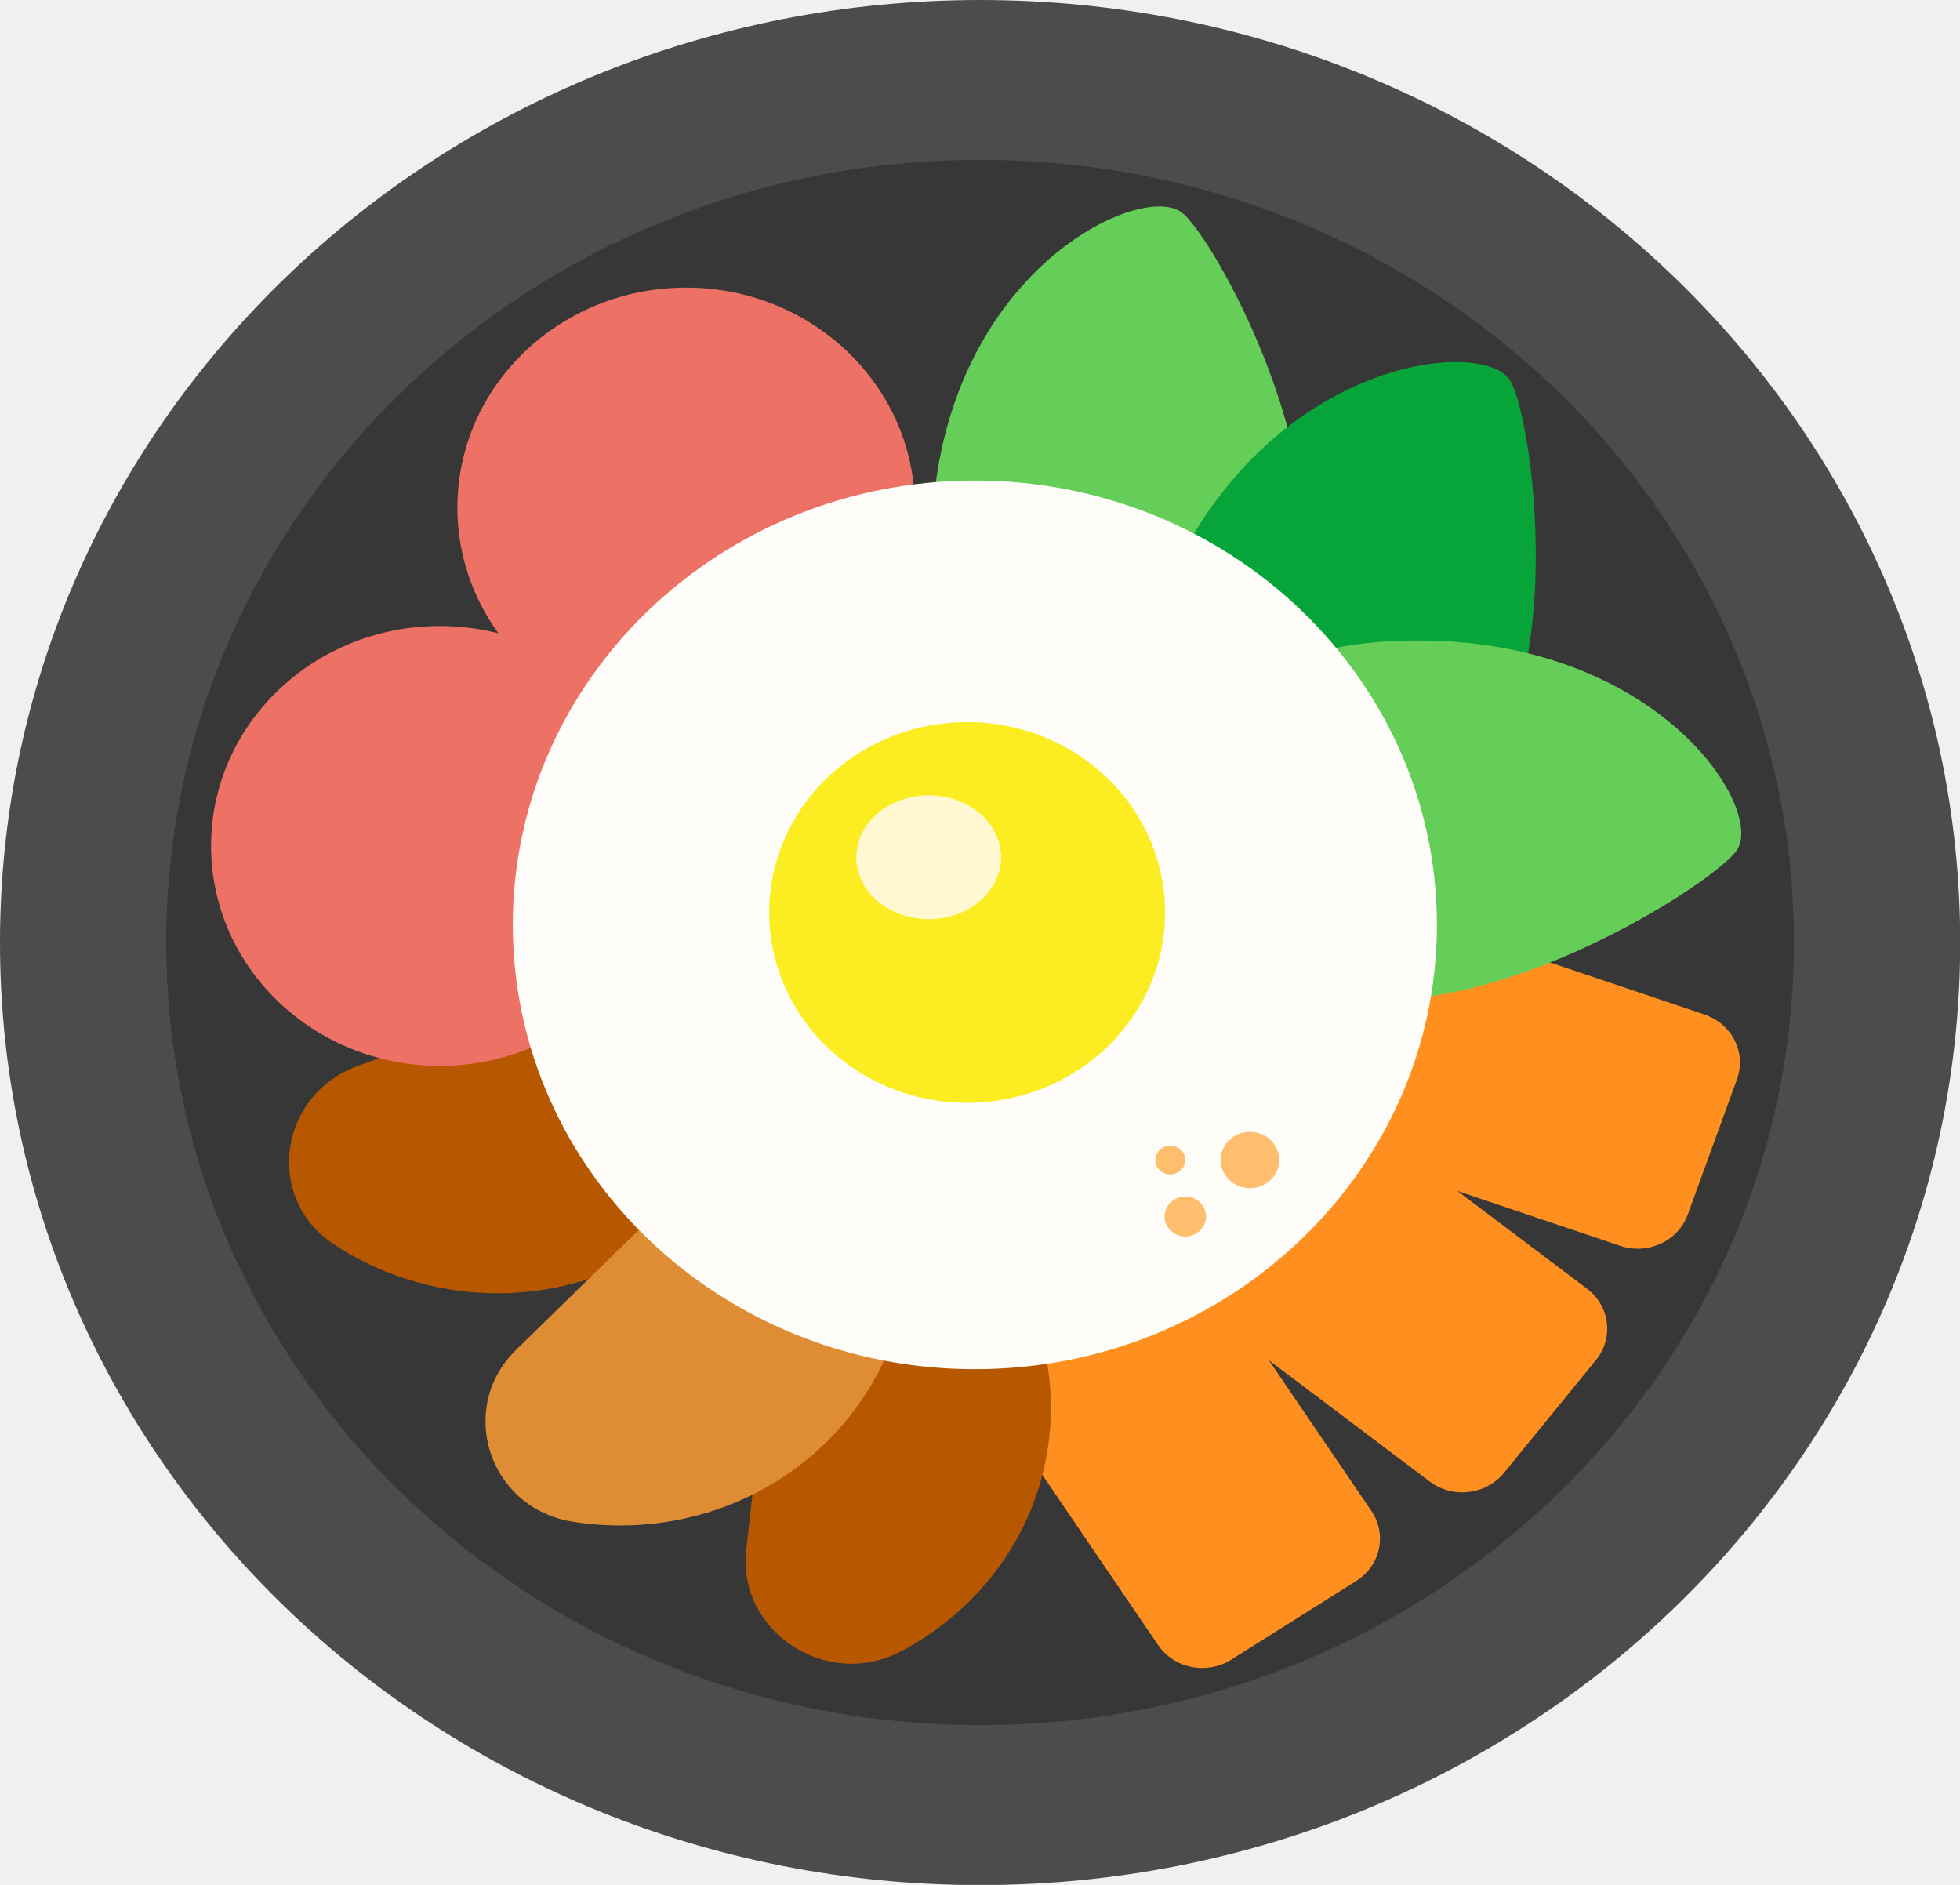
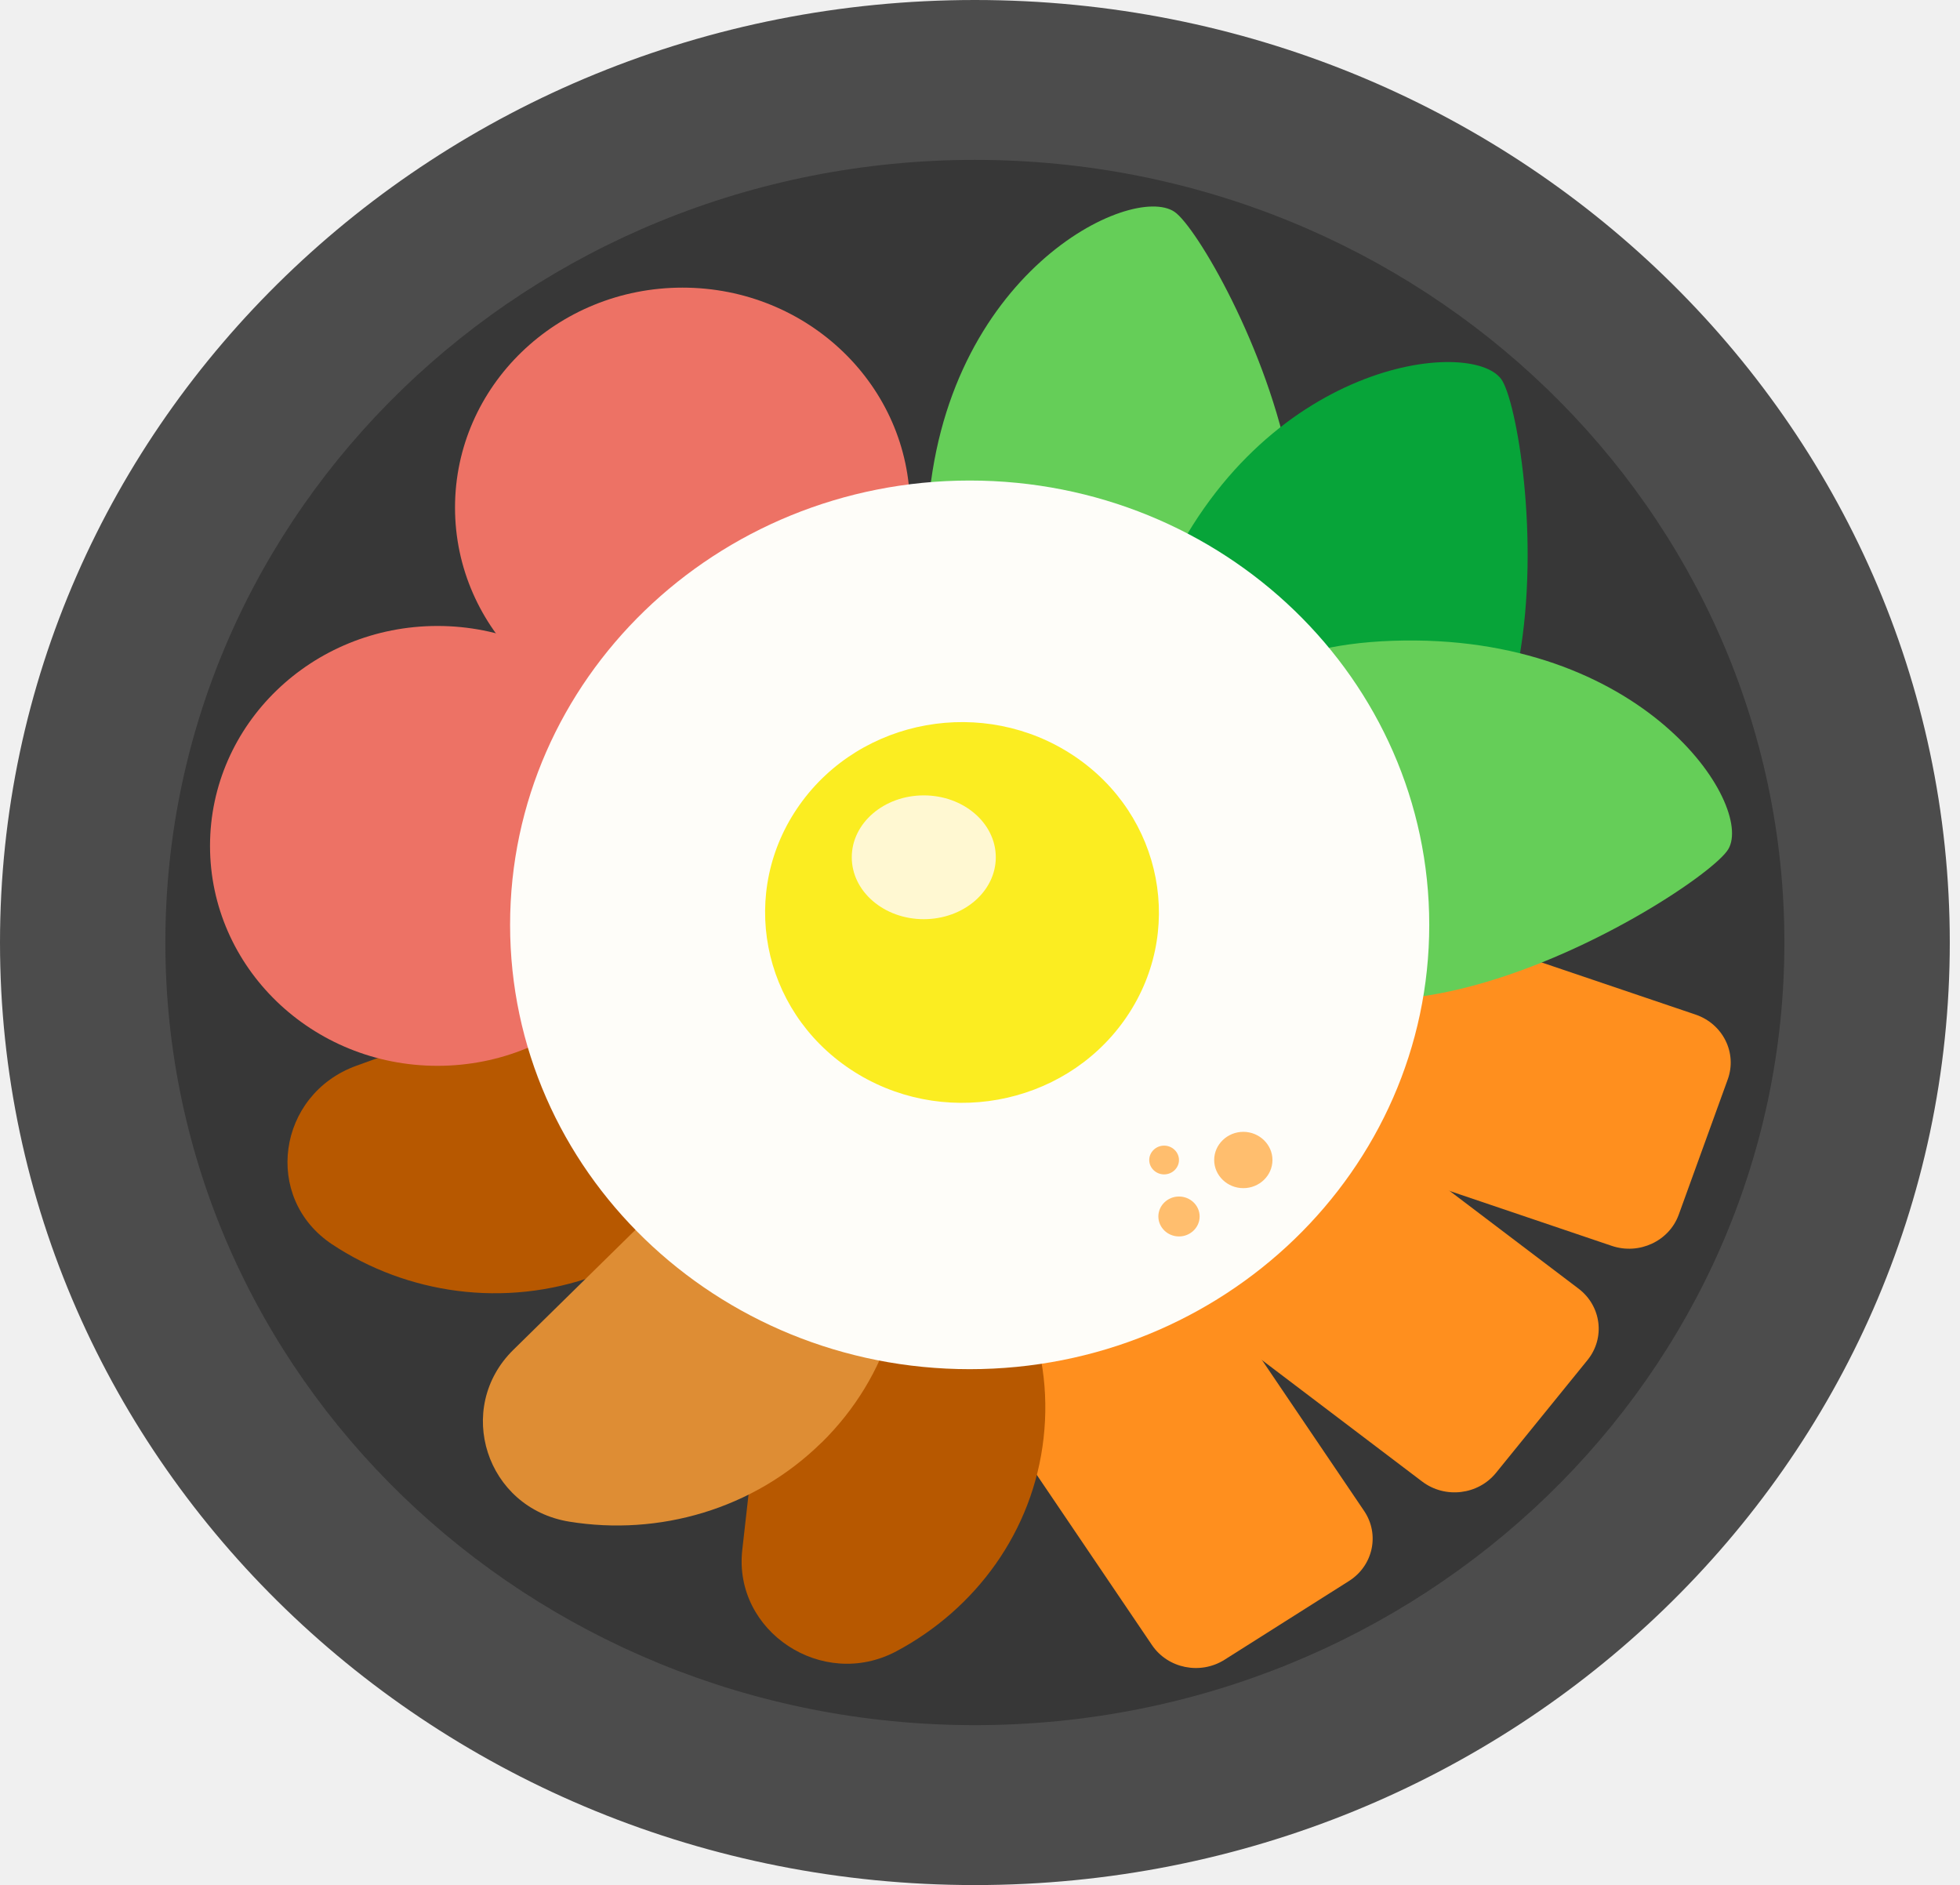
<svg xmlns="http://www.w3.org/2000/svg" width="52" height="50" viewBox="0 0 52 50" fill="none">
-   <g clip-path="url(#clip0_468_1162)">
-     <path d="M26.002 50.005C40.363 50.005 52.005 38.811 52.005 25.002C52.005 11.194 40.363 0 26.002 0C11.642 0 0 11.194 0 25.002C0 38.811 11.642 50.005 26.002 50.005Z" fill="#4C4C4C" />
-     <path d="M26.002 45.763C37.927 45.763 47.594 36.468 47.594 25.002C47.594 13.536 37.927 4.241 26.002 4.241C14.078 4.241 4.411 13.536 4.411 25.002C4.411 36.468 14.078 45.763 26.002 45.763Z" fill="#373737" />
-     <path d="M25.958 27.215L22.64 29.302C21.994 29.709 21.813 30.542 22.236 31.164L30.726 43.639C31.148 44.26 32.015 44.434 32.662 44.028L35.979 41.94C36.625 41.534 36.806 40.7 36.383 40.079L27.894 27.604C27.471 26.983 26.604 26.808 25.958 27.215Z" fill="#FF8F1E" />
-     <path d="M27.939 25.22L25.5 28.212C25.021 28.798 25.128 29.647 25.738 30.107L37.931 39.3C38.541 39.76 39.423 39.657 39.902 39.07L42.341 36.079C42.82 35.492 42.713 34.644 42.103 34.184L29.91 24.991C29.3 24.531 28.418 24.634 27.939 25.22Z" fill="#FF8F1E" />
-     <path d="M28.809 22.816L27.503 26.404C27.246 27.108 27.632 27.878 28.363 28.124L42.987 33.048C43.718 33.295 44.519 32.924 44.776 32.221L46.082 28.633C46.339 27.929 45.953 27.159 45.221 26.912L30.598 21.988C29.866 21.742 29.066 22.112 28.809 22.816Z" fill="#FF8F1E" />
-     <path d="M15.878 33.838C18.308 32.967 20.007 31.032 20.612 28.786C21.178 26.687 19.001 24.856 16.888 25.616L9.508 28.27C7.395 29.03 6.999 31.781 8.858 33.008C10.846 34.319 13.447 34.714 15.878 33.838Z" fill="#B75800" />
-     <path d="M27.835 38.148C28.118 35.669 27.086 33.34 25.271 31.81C23.576 30.38 20.896 31.426 20.652 33.583L19.798 41.115C19.554 43.272 21.931 44.848 23.907 43.804C26.018 42.686 27.556 40.629 27.835 38.148Z" fill="#B75800" />
-     <path d="M21.91 38.271C23.73 36.492 24.422 34.049 23.983 31.769C23.576 29.637 20.798 28.859 19.218 30.407L13.694 35.805C12.109 37.351 12.961 40.008 15.187 40.365C17.563 40.748 20.092 40.046 21.912 38.267L21.91 38.271Z" fill="#DE8D34" />
-     <path d="M29.593 19.224C29.593 19.224 24.333 20.065 24.744 13.651C25.153 7.243 30.175 4.842 31.327 5.619C32.478 6.397 38.992 18.544 29.591 19.221L29.593 19.224Z" fill="#65CE58" />
-     <path d="M33.574 22.274C33.574 22.274 28.332 21.334 31 15.442C33.663 9.555 39.237 8.95 40.042 10.059C40.848 11.168 42.649 24.725 33.574 22.269L33.574 22.274Z" fill="#07A439" />
-     <path d="M31.848 22.177C31.848 22.177 30.471 17.223 37.15 16.998C43.822 16.772 46.792 21.347 46.099 22.524C45.405 23.701 33.459 31.107 31.852 22.174L31.848 22.177Z" fill="#65CE58" />
-     <ellipse cx="18.203" cy="13.464" rx="6.068" ry="5.834" fill="#ED7265" />
-     <ellipse cx="11.668" cy="22.44" rx="6.068" ry="5.834" fill="#ED7265" />
-     <path d="M25.863 36.32C32.633 36.32 38.122 31.043 38.122 24.533C38.122 18.024 32.633 12.747 25.863 12.747C19.094 12.747 13.605 18.024 13.605 24.533C13.605 31.043 19.094 36.32 25.863 36.32Z" fill="#FEFDF9" />
-     <path d="M29.986 27.066C31.63 24.768 31.024 21.624 28.634 20.044C26.244 18.464 22.974 19.046 21.331 21.344C19.688 23.642 20.294 26.786 22.683 28.366C25.073 29.946 28.343 29.364 29.986 27.066Z" fill="#FBED21" />
-     <path d="M31.446 30.771C31.446 30.981 31.267 31.153 31.049 31.153C30.832 31.153 30.652 30.981 30.652 30.771C30.652 30.562 30.832 30.39 31.049 30.39C31.267 30.39 31.446 30.562 31.446 30.771Z" fill="#FFBE6E" />
-     <path d="M33.939 30.771C33.939 31.186 33.589 31.518 33.162 31.518C32.735 31.518 32.385 31.182 32.385 30.771C32.385 30.361 32.735 30.024 33.162 30.024C33.589 30.024 33.939 30.361 33.939 30.771Z" fill="#FFBE6E" />
-     <path d="M31.997 32.269C31.997 32.561 31.749 32.799 31.446 32.799C31.143 32.799 30.896 32.561 30.896 32.269C30.896 31.978 31.143 31.74 31.446 31.74C31.749 31.74 31.997 31.978 31.997 32.269Z" fill="#FFBE6E" />
-     <path d="M24.639 24.383C25.699 24.383 26.559 23.648 26.559 22.741C26.559 21.834 25.699 21.099 24.639 21.099C23.578 21.099 22.718 21.834 22.718 22.741C22.718 23.648 23.578 24.383 24.639 24.383Z" fill="#FFF8D2" />
-   </g>
-   <defs>
-     <clipPath id="clip0_468_1162">
-       <rect width="52" height="50" fill="white" />
-     </clipPath>
-   </defs>
+   <path d="M25.864 50.005C40.149 50.005 51.729 38.811 51.729 25.002C51.729 11.194 40.149 0 25.864 0C11.58 0 0 11.194 0 25.002C0 38.811 11.58 50.005 25.864 50.005Z" fill="#4C4C4C" />
+   <path d="M25.864 45.763C37.726 45.763 47.341 36.468 47.341 25.002C47.341 13.536 37.726 4.241 25.864 4.241C14.003 4.241 4.387 13.536 4.387 25.002C4.387 36.468 14.003 45.763 25.864 45.763Z" fill="#373737" />
+   <path d="M25.82 27.215L22.52 29.302C21.878 29.709 21.697 30.542 22.118 31.164L30.563 43.639C30.983 44.26 31.845 44.434 32.488 44.028L35.788 41.94C36.431 41.534 36.611 40.7 36.19 40.079L27.746 27.604C27.325 26.983 26.463 26.808 25.82 27.215Z" fill="#FF8F1E" />
+   <path d="M27.791 25.22L25.364 28.212C24.889 28.798 24.995 29.647 25.602 30.107L37.73 39.3C38.337 39.76 39.214 39.657 39.69 39.07L42.117 36.079C42.593 35.492 42.486 34.644 41.88 34.184L29.752 24.991C29.145 24.531 28.267 24.634 27.791 25.22Z" fill="#FF8F1E" />
+   <path d="M28.657 22.816L27.357 26.404C27.102 27.108 27.485 27.878 28.213 28.124L42.759 33.048C43.487 33.295 44.283 32.924 44.538 32.221L45.838 28.633C46.093 27.929 45.71 27.159 44.982 26.913L30.436 21.988C29.708 21.742 28.912 22.113 28.657 22.816Z" fill="#FF8F1E" />
+   <path d="M15.794 33.838C18.211 32.967 19.901 31.032 20.503 28.786C21.066 26.686 18.901 24.856 16.799 25.616L9.457 28.27C7.355 29.03 6.962 31.781 8.811 33.008C10.788 34.318 13.376 34.714 15.794 33.838Z" fill="#B75800" />
+   <path d="M27.687 38.148C27.969 35.669 26.942 33.34 25.137 31.81C23.451 30.38 20.785 31.426 20.542 33.583L19.693 41.115C19.45 43.272 21.815 44.848 23.78 43.804C25.88 42.686 27.409 40.629 27.687 38.148Z" fill="#B75800" />
+   <path d="M21.794 38.272C23.605 36.492 24.292 34.049 23.856 31.769C23.451 29.637 20.687 28.859 19.116 30.407L13.621 35.805C12.045 37.351 12.893 40.008 15.106 40.365C17.47 40.749 19.986 40.046 21.796 38.267L21.794 38.272Z" fill="#DE8D34" />
+   <path d="M29.436 19.224C29.436 19.224 24.203 20.065 24.613 13.651C25.019 7.243 30.015 4.842 31.16 5.619C32.306 6.397 38.785 18.544 29.434 19.221L29.436 19.224Z" fill="#65CE58" />
+   <path d="M33.396 22.274C33.396 22.274 28.182 21.334 30.835 15.442C33.484 9.555 39.029 8.95 39.83 10.059C40.631 11.168 42.423 24.725 33.396 22.269L33.396 22.274Z" fill="#07A439" />
+   <path d="M31.679 22.177C31.679 22.177 30.309 17.224 36.953 16.998C43.59 16.772 46.544 21.347 45.854 22.524C45.164 23.701 33.281 31.107 31.683 22.174L31.679 22.177Z" fill="#65CE58" />
+   <ellipse cx="18.107" cy="13.464" rx="6.035" ry="5.834" fill="#ED7265" />
+   <ellipse cx="11.607" cy="22.439" rx="6.035" ry="5.834" fill="#ED7265" />
+   <path d="M25.726 36.32C32.46 36.32 37.919 31.043 37.919 24.533C37.919 18.024 32.46 12.747 25.726 12.747C18.992 12.747 13.533 18.024 13.533 24.533C13.533 31.043 18.992 36.32 25.726 36.32Z" fill="#FEFDF9" />
+   <path d="M29.827 27.066C31.462 24.768 30.859 21.624 28.482 20.044C26.105 18.464 22.852 19.046 21.218 21.344C19.584 23.642 20.186 26.786 22.563 28.366C24.94 29.946 28.193 29.364 29.827 27.066Z" fill="#FBED21" />
+   <path d="M31.279 30.772C31.279 30.981 31.101 31.153 30.884 31.153C30.668 31.153 30.49 30.981 30.49 30.772C30.49 30.562 30.668 30.39 30.884 30.39C31.101 30.39 31.279 30.562 31.279 30.772Z" fill="#FFBE6E" />
+   <path d="M33.759 30.771C33.759 31.186 33.41 31.518 32.986 31.518C32.561 31.518 32.213 31.182 32.213 30.771C32.213 30.361 32.561 30.024 32.986 30.024C33.41 30.024 33.759 30.361 33.759 30.771Z" fill="#FFBE6E" />
+   <path d="M31.827 32.269C31.827 32.561 31.581 32.799 31.279 32.799C30.978 32.799 30.732 32.561 30.732 32.269C30.732 31.978 30.978 31.74 31.279 31.74C31.581 31.74 31.827 31.978 31.827 32.269Z" fill="#FFBE6E" />
+   <path d="M24.508 24.383C25.563 24.383 26.419 23.648 26.419 22.741C26.419 21.834 25.563 21.099 24.508 21.099C23.453 21.099 22.598 21.834 22.598 22.741C22.598 23.648 23.453 24.383 24.508 24.383Z" fill="#FFF8D2" />
</svg>
